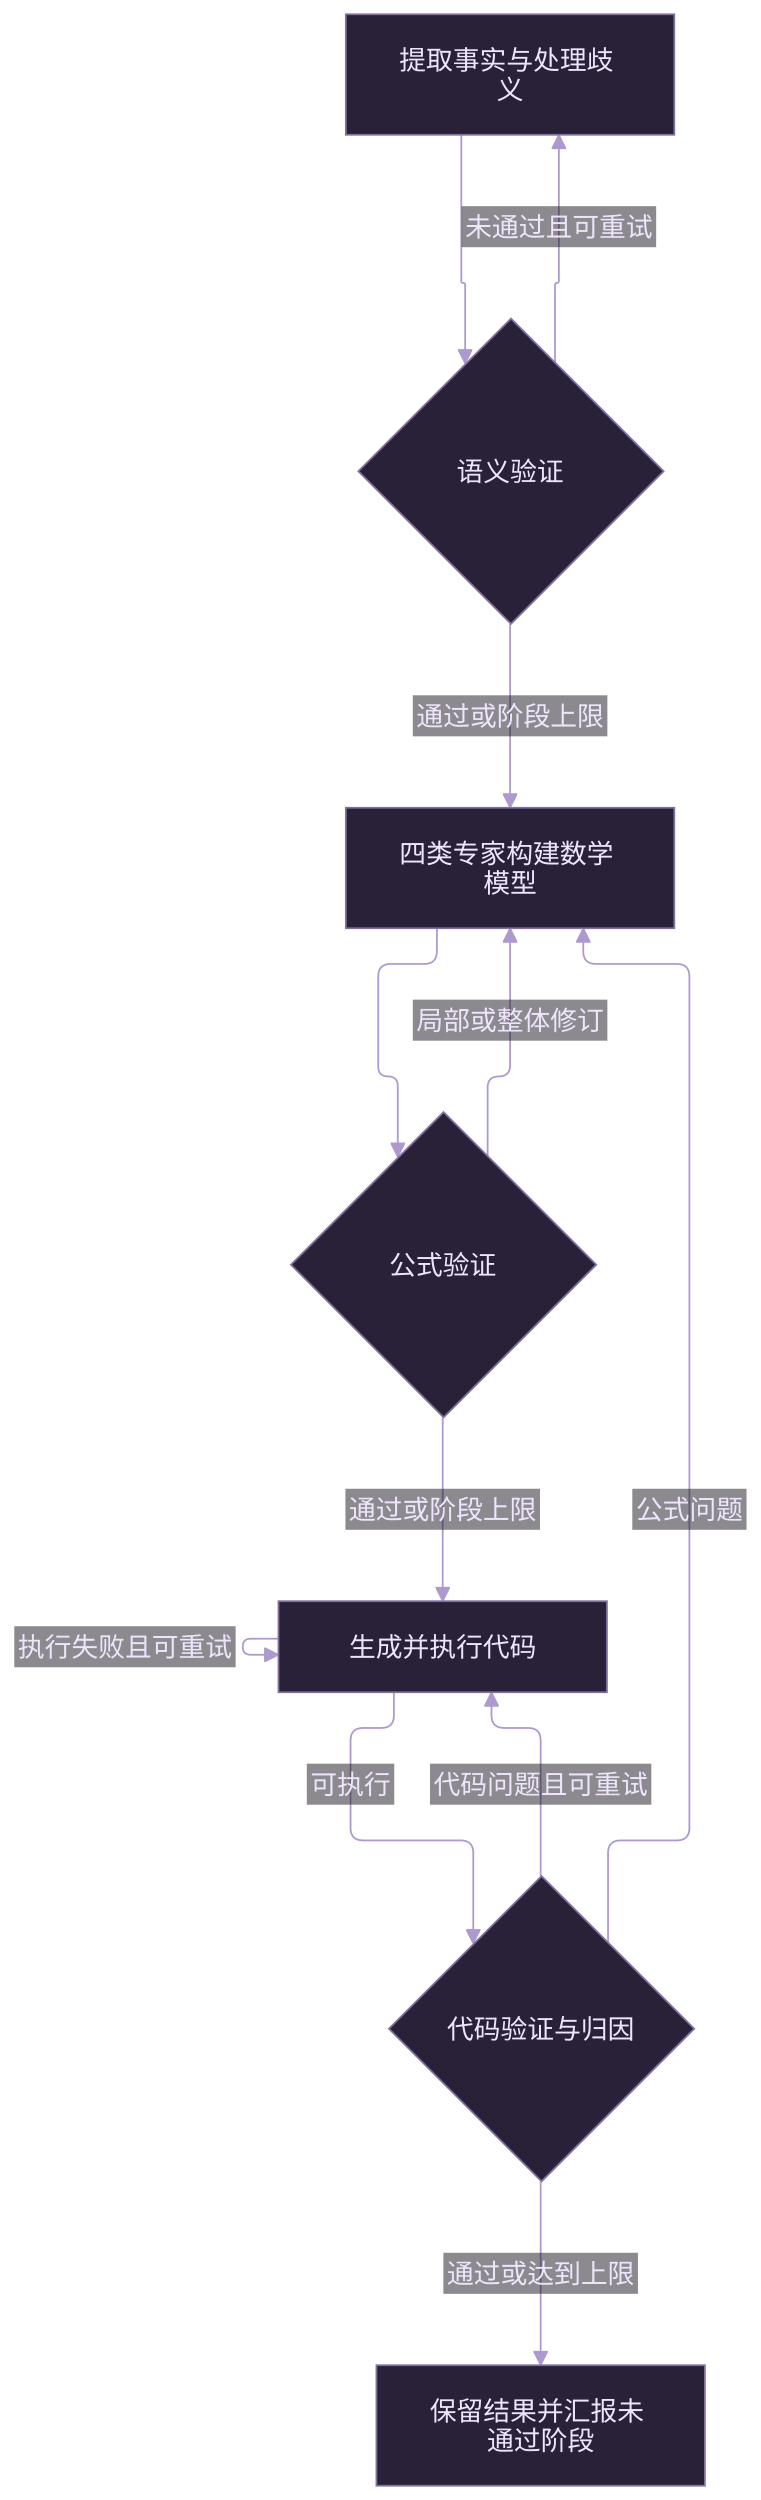
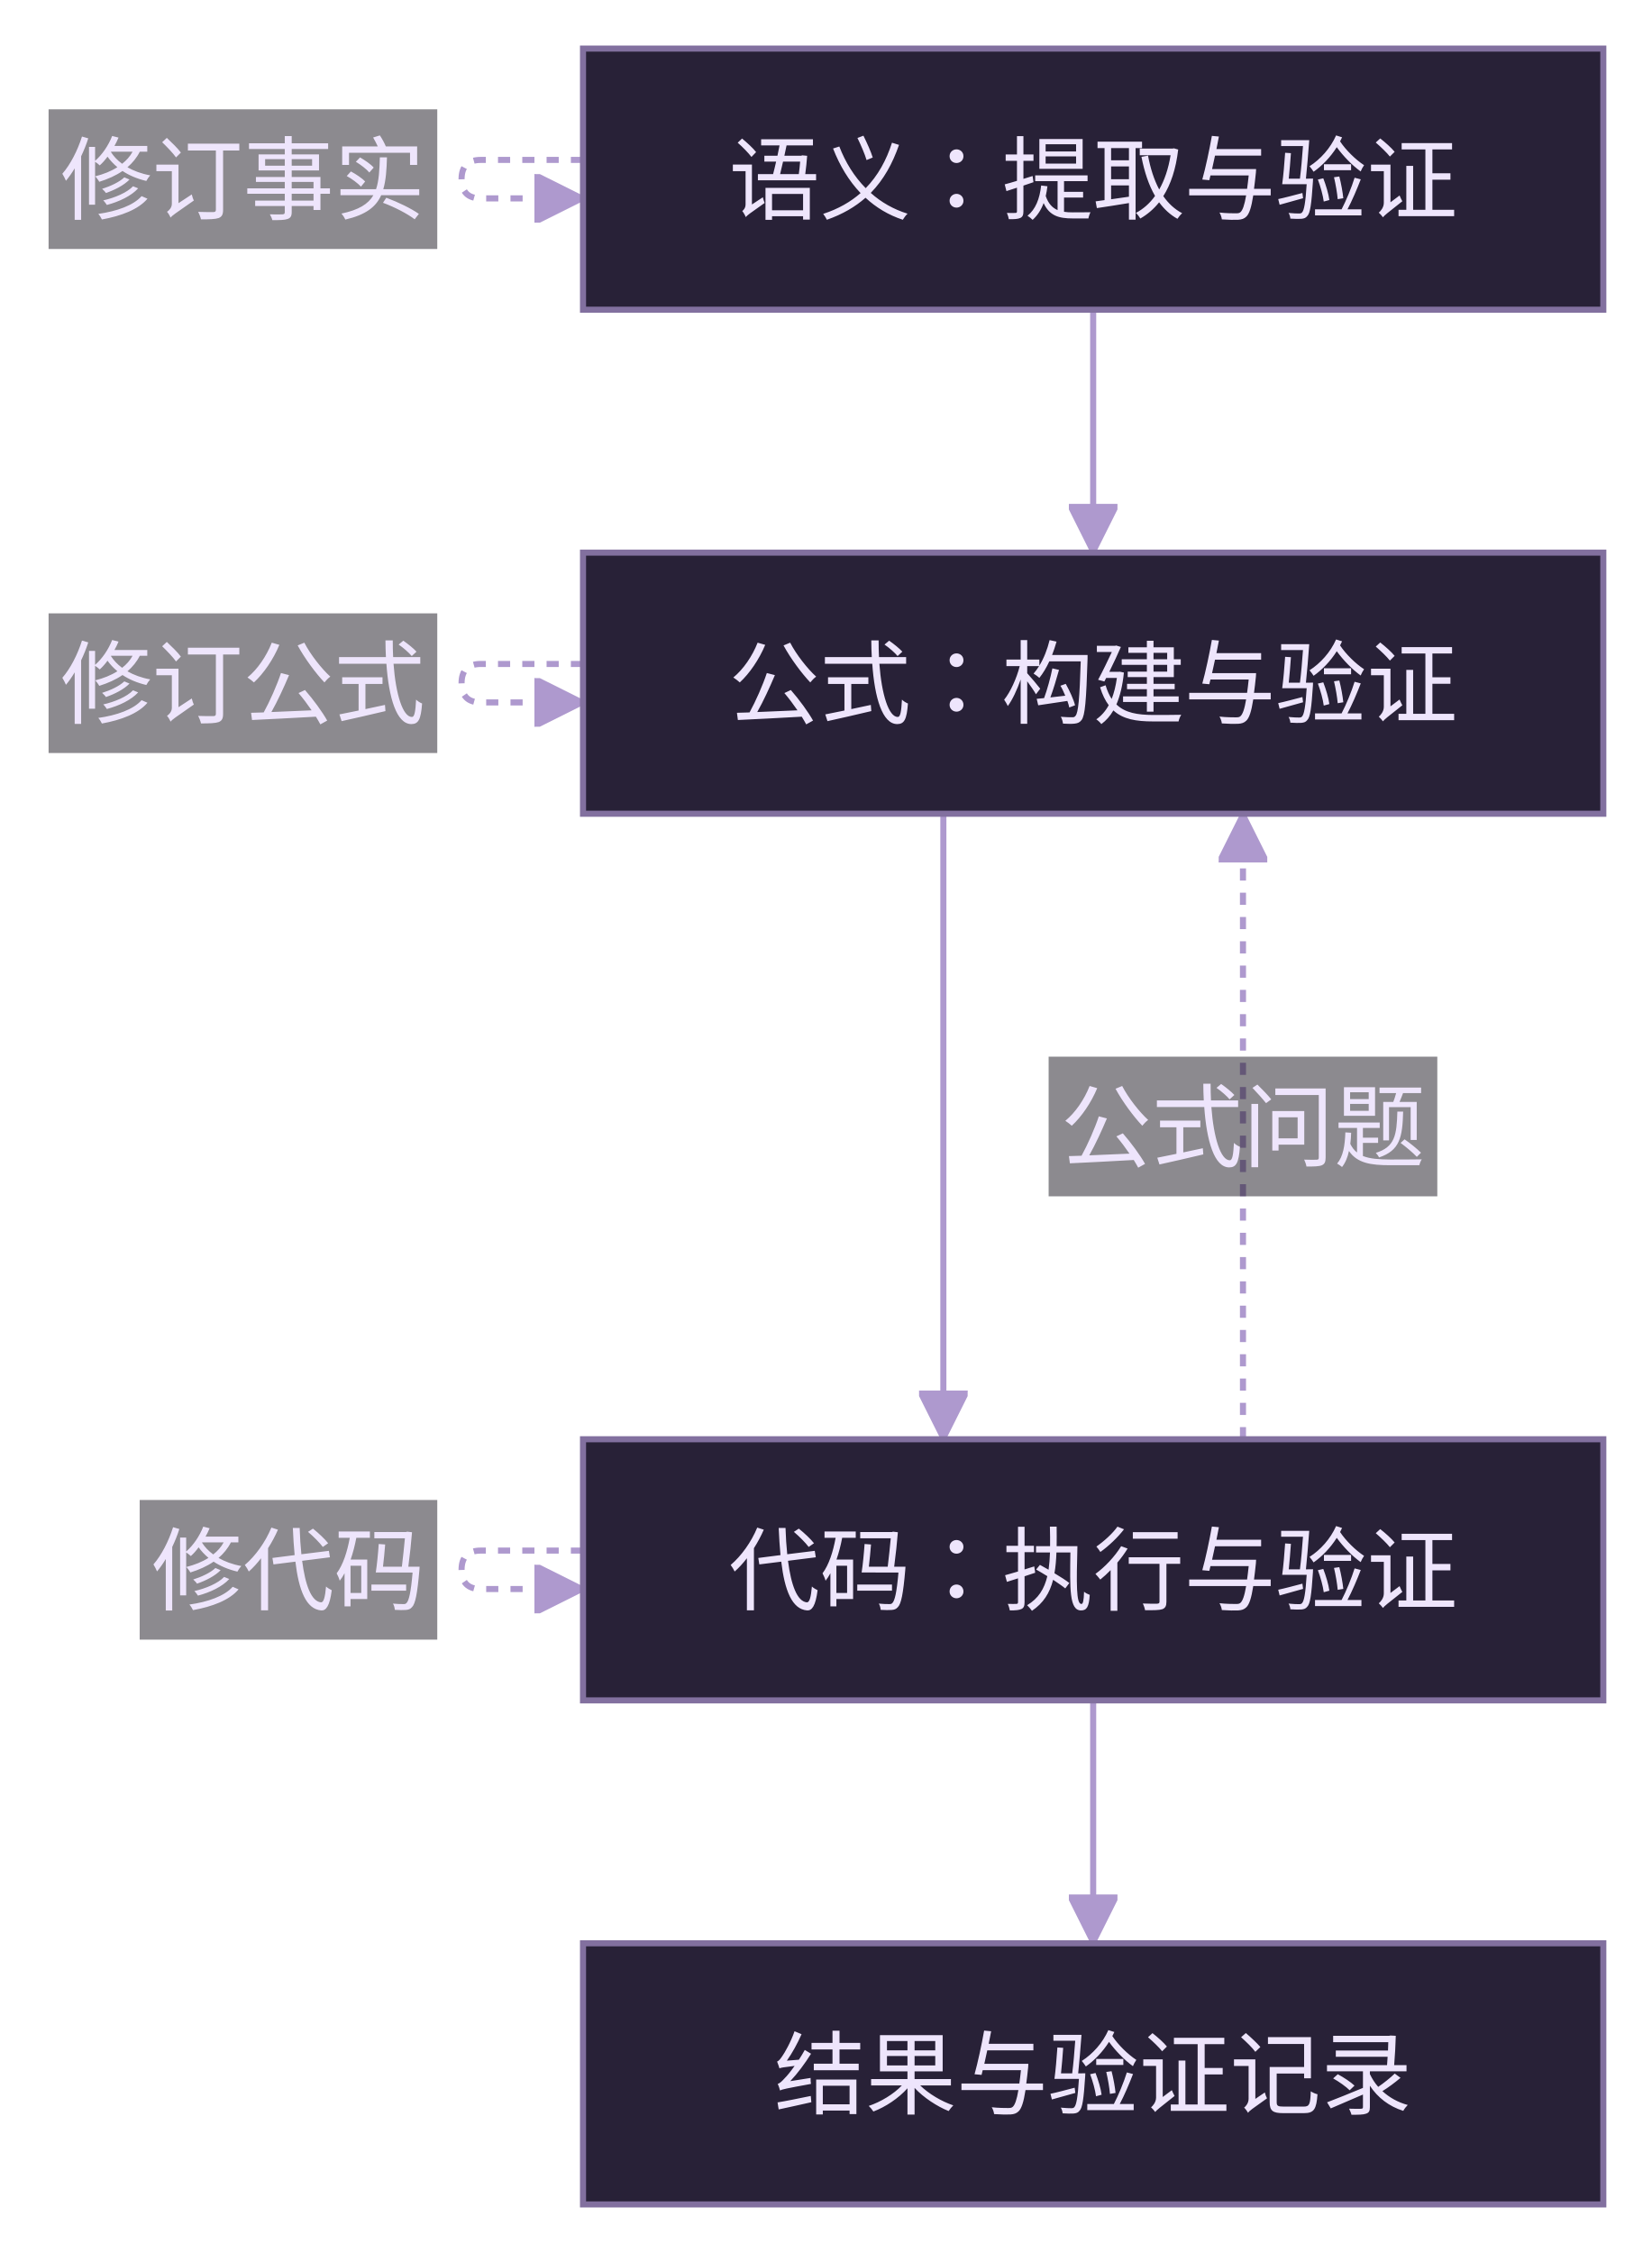
- <svg xmlns="http://www.w3.org/2000/svg" id="diagram-zh-trival-1" width="100%" class="flowchart" style="max-width: 426.208px;" viewBox="4 4 426.208 1400.5" role="graphics-document document" aria-roledescription="flowchart-v2">
+ <svg xmlns="http://www.w3.org/2000/svg" id="diagram-zh-trival-1" width="100%" class="flowchart" style="max-width: 272px;" viewBox="4 4 272 371" role="graphics-document document" aria-roledescription="flowchart-v2">
  <style>#diagram-zh-trival-1{font-family:Inter,Arial,sans-serif;font-size:15px;fill:#eee5fc;}@keyframes edge-animation-frame{from{stroke-dashoffset:0;}}@keyframes dash{to{stroke-dashoffset:0;}}#diagram-zh-trival-1 .edge-animation-slow{stroke-dasharray:9,5!important;stroke-dashoffset:900;animation:dash 50s linear infinite;stroke-linecap:round;}#diagram-zh-trival-1 .edge-animation-fast{stroke-dasharray:9,5!important;stroke-dashoffset:900;animation:dash 20s linear infinite;stroke-linecap:round;}#diagram-zh-trival-1 .error-icon{fill:#35283c;}#diagram-zh-trival-1 .error-text{fill:#cad7c3;stroke:#cad7c3;}#diagram-zh-trival-1 .edge-thickness-normal{stroke-width:1px;}#diagram-zh-trival-1 .edge-thickness-thick{stroke-width:3.5px;}#diagram-zh-trival-1 .edge-pattern-solid{stroke-dasharray:0;}#diagram-zh-trival-1 .edge-thickness-invisible{stroke-width:0;fill:none;}#diagram-zh-trival-1 .edge-pattern-dashed{stroke-dasharray:3;}#diagram-zh-trival-1 .edge-pattern-dotted{stroke-dasharray:2;}#diagram-zh-trival-1 .marker{fill:#ae99ce;stroke:#ae99ce;}#diagram-zh-trival-1 .marker.cross{stroke:#ae99ce;}#diagram-zh-trival-1 svg{font-family:Inter,Arial,sans-serif;font-size:15px;}#diagram-zh-trival-1 p{margin:0;}#diagram-zh-trival-1 .label{font-family:Inter,Arial,sans-serif;color:#eee5fc;}#diagram-zh-trival-1 .cluster-label text{fill:#cad7c3;}#diagram-zh-trival-1 .cluster-label span{color:#cad7c3;}#diagram-zh-trival-1 .cluster-label span p{background-color:transparent;}#diagram-zh-trival-1 .label text,#diagram-zh-trival-1 span{fill:#eee5fc;color:#eee5fc;}#diagram-zh-trival-1 .node rect,#diagram-zh-trival-1 .node circle,#diagram-zh-trival-1 .node ellipse,#diagram-zh-trival-1 .node polygon,#diagram-zh-trival-1 .node path{fill:#282137;stroke:#82709f;stroke-width:1px;}#diagram-zh-trival-1 .rough-node .label text,#diagram-zh-trival-1 .node .label text,#diagram-zh-trival-1 .image-shape .label,#diagram-zh-trival-1 .icon-shape .label{text-anchor:middle;}#diagram-zh-trival-1 .node .katex path{fill:#000;stroke:#000;stroke-width:1px;}#diagram-zh-trival-1 .rough-node .label,#diagram-zh-trival-1 .node .label,#diagram-zh-trival-1 .image-shape .label,#diagram-zh-trival-1 .icon-shape .label{text-align:center;}#diagram-zh-trival-1 .node.clickable{cursor:pointer;}#diagram-zh-trival-1 .root .anchor path{fill:#ae99ce!important;stroke-width:0;stroke:#ae99ce;}#diagram-zh-trival-1 .arrowheadPath{fill:#e6e9e0;}#diagram-zh-trival-1 .edgePaths .path{stroke:#ae99ce;stroke-width:1px;}#diagram-zh-trival-1 .flowchart-link{stroke:#ae99ce;fill:none;}#diagram-zh-trival-1 .edgeLabel{background-color:#19161f;text-align:center;}#diagram-zh-trival-1 .edgeLabel p{background-color:#19161f;}#diagram-zh-trival-1 .edgeLabel rect{opacity:0.5;background-color:#19161f;fill:#19161f;}#diagram-zh-trival-1 .labelBkg{background-color:rgba(25, 22, 31, 0.5);}#diagram-zh-trival-1 .cluster rect{fill:#211c29;stroke:#635271;stroke-width:1px;}#diagram-zh-trival-1 .cluster text{fill:#cad7c3;}#diagram-zh-trival-1 .cluster span{color:#cad7c3;}#diagram-zh-trival-1 .node .collapsed-indicator{fill:#635271;stroke:none;opacity:0.6;}#diagram-zh-trival-1 .node .collapsed-separator{stroke:#635271;stroke-width:0.75px;}#diagram-zh-trival-1 div.mermaidTooltip{position:absolute;text-align:center;max-width:200px;padding:2px;font-family:Inter,Arial,sans-serif;font-size:12px;background:#35283c;border:1px solid hsl(279, 0%, 29.608%);border-radius:2px;pointer-events:none;z-index:100;}#diagram-zh-trival-1 .flowchartTitleText{text-anchor:middle;font-size:18px;fill:#eee5fc;}#diagram-zh-trival-1 rect.text{fill:none;stroke-width:0;}#diagram-zh-trival-1 .icon-shape,#diagram-zh-trival-1 .image-shape{background-color:#19161f;text-align:center;}#diagram-zh-trival-1 .icon-shape p,#diagram-zh-trival-1 .image-shape p{background-color:#19161f;padding:2px;}#diagram-zh-trival-1 .icon-shape .label rect,#diagram-zh-trival-1 .image-shape .label rect{opacity:0.5;background-color:#19161f;fill:#19161f;}#diagram-zh-trival-1 .label-icon{display:inline-block;height:1em;overflow:visible;vertical-align:-0.125em;}#diagram-zh-trival-1 .node .label-icon path{fill:currentColor;stroke:revert;stroke-width:revert;}#diagram-zh-trival-1 .node .neo-node{stroke:#82709f;}#diagram-zh-trival-1 [data-look="neo"].node rect,#diagram-zh-trival-1 [data-look="neo"].cluster rect,#diagram-zh-trival-1 [data-look="neo"].node polygon{stroke:url(#diagram-zh-trival-1-gradient);filter:drop-shadow( 1px 2px 2px rgba(185,185,185,1));}#diagram-zh-trival-1 [data-look="neo"].swimlane.cluster rect{filter:none;}#diagram-zh-trival-1 [data-look="neo"].node path{stroke:url(#diagram-zh-trival-1-gradient);stroke-width:1px;}#diagram-zh-trival-1 [data-look="neo"].node .outer-path{filter:drop-shadow( 1px 2px 2px rgba(185,185,185,1));}#diagram-zh-trival-1 [data-look="neo"].node .neo-line path{stroke:#82709f;filter:none;}#diagram-zh-trival-1 [data-look="neo"].node circle{stroke:url(#diagram-zh-trival-1-gradient);filter:drop-shadow( 1px 2px 2px rgba(185,185,185,1));}#diagram-zh-trival-1 [data-look="neo"].node circle .state-start{fill:#000000;}#diagram-zh-trival-1 [data-look="neo"].icon-shape .icon{fill:url(#diagram-zh-trival-1-gradient);filter:drop-shadow( 1px 2px 2px rgba(185,185,185,1));}#diagram-zh-trival-1 [data-look="neo"].icon-shape .icon-neo path{stroke:url(#diagram-zh-trival-1-gradient);filter:drop-shadow( 1px 2px 2px rgba(185,185,185,1));}#diagram-zh-trival-1 :root{--mermaid-font-family:Inter,Arial,sans-serif;}</style>
  <g>
    <marker id="diagram-zh-trival-1_flowchart-v2-pointEnd" class="marker flowchart-v2" viewBox="0 0 10 10" refX="5" refY="5" markerUnits="userSpaceOnUse" markerWidth="8" markerHeight="8" orient="auto">
      <path d="M 0 0 L 10 5 L 0 10 z" class="arrowMarkerPath" style="stroke-width: 1; stroke-dasharray: 1, 0;" />
    </marker>
    <marker id="diagram-zh-trival-1_flowchart-v2-pointStart" class="marker flowchart-v2" viewBox="0 0 10 10" refX="4.5" refY="5" markerUnits="userSpaceOnUse" markerWidth="8" markerHeight="8" orient="auto">
      <path d="M 0 5 L 10 10 L 10 0 z" class="arrowMarkerPath" style="stroke-width: 1; stroke-dasharray: 1, 0;" />
    </marker>
    <marker id="diagram-zh-trival-1_flowchart-v2-pointEnd-margin" class="marker flowchart-v2" viewBox="0 0 11.5 14" refX="11.5" refY="7" markerUnits="userSpaceOnUse" markerWidth="10.5" markerHeight="14" orient="auto">
      <path d="M 0 0 L 11.5 7 L 0 14 z" class="arrowMarkerPath" style="stroke-width: 0; stroke-dasharray: 1, 0;" />
    </marker>
    <marker id="diagram-zh-trival-1_flowchart-v2-pointStart-margin" class="marker flowchart-v2" viewBox="0 0 11.5 14" refX="1" refY="7" markerUnits="userSpaceOnUse" markerWidth="11.5" markerHeight="14" orient="auto">
      <polygon points="0,7 11.5,14 11.5,0" class="arrowMarkerPath" style="stroke-width: 0; stroke-dasharray: 1, 0;" />
    </marker>
    <marker id="diagram-zh-trival-1_flowchart-v2-circleEnd" class="marker flowchart-v2" viewBox="0 0 10 10" refX="11" refY="5" markerUnits="userSpaceOnUse" markerWidth="11" markerHeight="11" orient="auto">
      <circle cx="5" cy="5" r="5" class="arrowMarkerPath" style="stroke-width: 1; stroke-dasharray: 1, 0;" />
    </marker>
    <marker id="diagram-zh-trival-1_flowchart-v2-circleStart" class="marker flowchart-v2" viewBox="0 0 10 10" refX="-1" refY="5" markerUnits="userSpaceOnUse" markerWidth="11" markerHeight="11" orient="auto">
      <circle cx="5" cy="5" r="5" class="arrowMarkerPath" style="stroke-width: 1; stroke-dasharray: 1, 0;" />
    </marker>
    <marker id="diagram-zh-trival-1_flowchart-v2-circleEnd-margin" class="marker flowchart-v2" viewBox="0 0 10 10" refY="5" refX="12.25" markerUnits="userSpaceOnUse" markerWidth="14" markerHeight="14" orient="auto">
      <circle cx="5" cy="5" r="5" class="arrowMarkerPath" style="stroke-width: 0; stroke-dasharray: 1, 0;" />
    </marker>
    <marker id="diagram-zh-trival-1_flowchart-v2-circleStart-margin" class="marker flowchart-v2" viewBox="0 0 10 10" refX="-2" refY="5" markerUnits="userSpaceOnUse" markerWidth="14" markerHeight="14" orient="auto">
      <circle cx="5" cy="5" r="5" class="arrowMarkerPath" style="stroke-width: 0; stroke-dasharray: 1, 0;" />
    </marker>
    <marker id="diagram-zh-trival-1_flowchart-v2-crossEnd" class="marker cross flowchart-v2" viewBox="0 0 11 11" refX="12" refY="5.2" markerUnits="userSpaceOnUse" markerWidth="11" markerHeight="11" orient="auto">
      <path d="M 1,1 l 9,9 M 10,1 l -9,9" class="arrowMarkerPath" style="stroke-width: 2; stroke-dasharray: 1, 0;" />
    </marker>
    <marker id="diagram-zh-trival-1_flowchart-v2-crossStart" class="marker cross flowchart-v2" viewBox="0 0 11 11" refX="-1" refY="5.2" markerUnits="userSpaceOnUse" markerWidth="11" markerHeight="11" orient="auto">
      <path d="M 1,1 l 9,9 M 10,1 l -9,9" class="arrowMarkerPath" style="stroke-width: 2; stroke-dasharray: 1, 0;" />
    </marker>
    <marker id="diagram-zh-trival-1_flowchart-v2-crossEnd-margin" class="marker cross flowchart-v2" viewBox="0 0 15 15" refX="17.7" refY="7.5" markerUnits="userSpaceOnUse" markerWidth="12" markerHeight="12" orient="auto">
      <path d="M 1,1 L 14,14 M 1,14 L 14,1" class="arrowMarkerPath" style="stroke-width: 2.5;" />
    </marker>
    <marker id="diagram-zh-trival-1_flowchart-v2-crossStart-margin" class="marker cross flowchart-v2" viewBox="0 0 15 15" refX="-3.5" refY="7.5" markerUnits="userSpaceOnUse" markerWidth="12" markerHeight="12" orient="auto">
      <path d="M 1,1 L 14,14 M 1,14 L 14,1" class="arrowMarkerPath" style="stroke-width: 2.5; stroke-dasharray: 1, 0;" />
    </marker>
    <g class="root">
      <g class="clusters" />
      <g class="edges edgePaths">
-         <path d="M262.417,79.5L262.417,131L262.417,161.417Q262.417,162.5 263.5,162.5L263.5,162.5Q264.583,162.5 264.583,163.583L264.583,182.5L264.583,203.667" id="diagram-zh-trival-1-L_Facts_Sem_0" class="edge-thickness-normal edge-pattern-solid edge-thickness-normal edge-pattern-solid flowchart-link" style=";" data-edge="true" data-et="edge" data-id="L_Facts_Sem_0" data-points="W3sieCI6MjYyLjQxNjY2NjY2NjY2NjYzLCJ5Ijo3OS41fSx7IngiOjI2Mi40MTY2NjY2NjY2NjY2MywieSI6MTMxfSx7IngiOjI2Mi40MTY2NjY2NjY2NjY2MywieSI6MTYyLjV9LHsieCI6MjY0LjU4MzMzMzMzMzMzMzMsInkiOjE2Mi41fSx7IngiOjI2NC41ODMzMzMzMzMzMzMzLCJ5IjoxODIuNX0seyJ4IjoyNjQuNTgzMzMzMzMzMzMzMywieSI6MjA3LjY2NjczMzc0MTc2MDI1fV0=" data-look="classic" marker-end="url(#diagram-zh-trival-1_flowchart-v2-pointEnd)" />
-         <path d="M314.917,207.667L314.917,182.5L314.917,163.583Q314.917,162.5 316,162.5L316,162.5Q317.083,162.5 317.083,161.417L317.083,83.5" id="diagram-zh-trival-1-L_Sem_Facts_0" class="edge-thickness-normal edge-pattern-solid edge-thickness-normal edge-pattern-solid flowchart-link" style=";" data-edge="true" data-et="edge" data-id="L_Sem_Facts_0" data-points="W3sieCI6MzE0LjkxNjY2NjY2NjY2NjYzLCJ5IjoyMDcuNjY2NzMzNzQxNzYwMjV9LHsieCI6MzE0LjkxNjY2NjY2NjY2NjYzLCJ5IjoxODIuNX0seyJ4IjozMTQuOTE2NjY2NjY2NjY2NjMsInkiOjE2Mi41fSx7IngiOjMxNy4wODMzMzMzMzMzMzMzLCJ5IjoxNjIuNX0seyJ4IjozMTcuMDgzMzMzMzMzMzMzMywieSI6NzkuNX1d" data-look="classic" marker-end="url(#diagram-zh-trival-1_flowchart-v2-pointEnd)" />
-         <path d="M289.75,353.5L289.75,452.5" id="diagram-zh-trival-1-L_Sem_Form_0" class="edge-thickness-normal edge-pattern-solid edge-thickness-normal edge-pattern-solid flowchart-link" style=";" data-edge="true" data-et="edge" data-id="L_Sem_Form_0" data-points="W3sieCI6Mjg5Ljc1LCJ5IjozNTMuNX0seyJ4IjoyODkuNzUsInkiOjQ1Ni41fV0=" data-look="classic" marker-end="url(#diagram-zh-trival-1_flowchart-v2-pointEnd)" />
-         <path d="M248.75,524L248.75,536.929Q248.75,544 241.679,544L222.946,544Q215.875,544 215.875,551.071L215.875,575.5L215.875,601.521Q215.875,607 221.354,607L221.354,607Q226.833,607 226.833,612.479L226.833,627L226.833,648.167" id="diagram-zh-trival-1-L_Form_FCheck_0" class="edge-thickness-normal edge-pattern-solid edge-thickness-normal edge-pattern-solid flowchart-link" style=";" data-edge="true" data-et="edge" data-id="L_Form_FCheck_0" data-points="W3sieCI6MjQ4Ljc1LCJ5Ijo1MjR9LHsieCI6MjQ4Ljc1LCJ5Ijo1NDR9LHsieCI6MjE1Ljg3NSwieSI6NTQ0fSx7IngiOjIxNS44NzUsInkiOjU3NS41fSx7IngiOjIxNS44NzUsInkiOjYwN30seyJ4IjoyMjYuODMzMzMzMzMzMzMzMzEsInkiOjYwN30seyJ4IjoyMjYuODMzMzMzMzMzMzMzMzEsInkiOjYyN30seyJ4IjoyMjYuODMzMzMzMzMzMzMzMzEsInkiOjY1Mi4xNjY3MzM3NDE3NjAzfV0=" data-look="classic" marker-end="url(#diagram-zh-trival-1_flowchart-v2-pointEnd)" />
-         <path d="M277.167,652.167L277.167,627L277.167,613.292Q277.167,607 283.458,607L283.458,607Q289.75,607 289.75,600.708L289.75,528" id="diagram-zh-trival-1-L_FCheck_Form_0" class="edge-thickness-normal edge-pattern-solid edge-thickness-normal edge-pattern-solid flowchart-link" style=";" data-edge="true" data-et="edge" data-id="L_FCheck_Form_0" data-points="W3sieCI6Mjc3LjE2NjY2NjY2NjY2NjYzLCJ5Ijo2NTIuMTY2NzMzNzQxNzYwM30seyJ4IjoyNzcuMTY2NjY2NjY2NjY2NjMsInkiOjYyN30seyJ4IjoyNzcuMTY2NjY2NjY2NjY2NjMsInkiOjYwN30seyJ4IjoyODkuNzUsInkiOjYwN30seyJ4IjoyODkuNzUsInkiOjUyNH1d" data-look="classic" marker-end="url(#diagram-zh-trival-1_flowchart-v2-pointEnd)" />
-         <path d="M252,798L252,897" id="diagram-zh-trival-1-L_FCheck_Code_0" class="edge-thickness-normal edge-pattern-solid edge-thickness-normal edge-pattern-solid flowchart-link" style=";" data-edge="true" data-et="edge" data-id="L_FCheck_Code_0" data-points="W3sieCI6MjUyLCJ5Ijo3OTh9LHsieCI6MjUyLCJ5Ijo5MDF9XQ==" data-look="classic" marker-end="url(#diagram-zh-trival-1_flowchart-v2-pointEnd)" />
-         <path d="M160,922L144.5,922Q140,922 140,926.5L140,926.5Q140,931 144.5,931L156,931" id="diagram-zh-trival-1-L_Code_Code_0" class="edge-thickness-normal edge-pattern-solid edge-thickness-normal edge-pattern-solid flowchart-link" style=";" data-edge="true" data-et="edge" data-id="L_Code_Code_0" data-points="W3sieCI6MTYwLCJ5Ijo5MjJ9LHsieCI6MTQwLCJ5Ijo5MjJ9LHsieCI6MTQwLCJ5Ijo5MzF9LHsieCI6MTYwLCJ5Ijo5MzF9XQ==" data-look="classic" marker-end="url(#diagram-zh-trival-1_flowchart-v2-pointEnd)" />
-         <path d="M224.667,952L224.667,964.929Q224.667,972 217.596,972L207.446,972Q200.375,972 200.375,979.071L200.375,1027.929Q200.375,1035 207.446,1035L262.054,1035Q269.125,1035 269.125,1042.071L269.125,1055L269.125,1088.75" id="diagram-zh-trival-1-L_Code_CCheck_0" class="edge-thickness-normal edge-pattern-solid edge-thickness-normal edge-pattern-solid flowchart-link" style=";" data-edge="true" data-et="edge" data-id="L_Code_CCheck_0" data-points="W3sieCI6MjI0LjY2NjY2NjY2NjY2NjY2LCJ5Ijo5NTJ9LHsieCI6MjI0LjY2NjY2NjY2NjY2NjY2LCJ5Ijo5NzJ9LHsieCI6MjAwLjM3NSwieSI6OTcyfSx7IngiOjIwMC4zNzUsInkiOjEwMzV9LHsieCI6MjY5LjEyNSwieSI6MTAzNX0seyJ4IjoyNjkuMTI1LCJ5IjoxMDU1fSx7IngiOjI2OS4xMjUsInkiOjEwOTIuNzUwMDE5MDczNDg2M31d" data-look="classic" marker-end="url(#diagram-zh-trival-1_flowchart-v2-pointEnd)" />
-         <path d="M306.875,1055L306.875,979.071Q306.875,972 299.804,972L286.404,972Q279.333,972 279.333,964.929L279.333,956" id="diagram-zh-trival-1-L_CCheck_Code_0" class="edge-thickness-normal edge-pattern-solid edge-thickness-normal edge-pattern-solid flowchart-link" style=";" data-edge="true" data-et="edge" data-id="L_CCheck_Code_0" data-points="W3sieCI6MzA2Ljg3NSwieSI6MTA1NX0seyJ4IjozMDYuODc1LCJ5Ijo5NzJ9LHsieCI6Mjc5LjMzMzMzMzMzMzMzMzMsInkiOjk3Mn0seyJ4IjoyNzkuMzMzMzMzMzMzMzMzMywieSI6OTUyfV0=" data-look="classic" marker-end="url(#diagram-zh-trival-1_flowchart-v2-pointEnd)" />
-         <path d="M344.625,1092.75L344.625,1055L344.625,1042.071Q344.625,1035 351.696,1035L383.137,1035Q390.208,1035 390.208,1027.929L390.208,1003.5L390.208,926.5L390.208,712.5L390.208,575.5L390.208,551.071Q390.208,544 383.137,544L337.821,544Q330.75,544 330.75,536.929L330.75,528" id="diagram-zh-trival-1-L_CCheck_Form_0" class="edge-thickness-normal edge-pattern-solid edge-thickness-normal edge-pattern-solid flowchart-link" style=";" data-edge="true" data-et="edge" data-id="L_CCheck_Form_0" data-points="W3sieCI6MzQ0LjYyNSwieSI6MTA5Mi43NTAwMTkwNzM0ODYzfSx7IngiOjM0NC42MjUsInkiOjEwNTV9LHsieCI6MzQ0LjYyNSwieSI6MTAzNX0seyJ4IjozOTAuMjA4MzMzMzMzMzMzMywieSI6MTAzNX0seyJ4IjozOTAuMjA4MzMzMzMzMzMzMywieSI6MTAwMy41fSx7IngiOjM5MC4yMDgzMzMzMzMzMzMzLCJ5Ijo5MjYuNX0seyJ4IjozOTAuMjA4MzMzMzMzMzMzMywieSI6NzEyLjV9LHsieCI6MzkwLjIwODMzMzMzMzMzMzMsInkiOjU3NS41fSx7IngiOjM5MC4yMDgzMzMzMzMzMzMzLCJ5Ijo1NDR9LHsieCI6MzMwLjc1LCJ5Ijo1NDR9LHsieCI6MzMwLjc1LCJ5Ijo1MjR9XQ==" data-look="classic" marker-end="url(#diagram-zh-trival-1_flowchart-v2-pointEnd)" />
-         <path d="M306.875,1226L306.875,1325" id="diagram-zh-trival-1-L_CCheck_Finish_0" class="edge-thickness-normal edge-pattern-solid edge-thickness-normal edge-pattern-solid flowchart-link" style=";" data-edge="true" data-et="edge" data-id="L_CCheck_Finish_0" data-points="W3sieCI6MzA2Ljg3NSwieSI6MTIyNn0seyJ4IjozMDYuODc1LCJ5IjoxMzI5fV0=" data-look="classic" marker-end="url(#diagram-zh-trival-1_flowchart-v2-pointEnd)" />
+         <path d="M184,55L184,91" id="diagram-zh-trival-1-L_Facts_Form_0" class="edge-thickness-normal edge-pattern-solid edge-thickness-normal edge-pattern-solid flowchart-link" style=";" data-edge="true" data-et="edge" data-id="L_Facts_Form_0" data-points="W3sieCI6MTg0LCJ5Ijo1NX0seyJ4IjoxODQsInkiOjk1fV0=" data-look="classic" marker-end="url(#diagram-zh-trival-1_flowchart-v2-pointEnd)" />
+         <path d="M159.333,138L159.333,189.5L159.333,221L159.333,221L159.333,237" id="diagram-zh-trival-1-L_Form_Code_0" class="edge-thickness-normal edge-pattern-solid edge-thickness-normal edge-pattern-solid flowchart-link" style=";" data-edge="true" data-et="edge" data-id="L_Form_Code_0" data-points="W3sieCI6MTU5LjMzMzMzMzMzMzMzMzMxLCJ5IjoxMzh9LHsieCI6MTU5LjMzMzMzMzMzMzMzMzMxLCJ5IjoxODkuNX0seyJ4IjoxNTkuMzMzMzMzMzMzMzMzMzEsInkiOjIyMX0seyJ4IjoxNTkuMzMzMzMzMzMzMzMzMzEsInkiOjIyMX0seyJ4IjoxNTkuMzMzMzMzMzMzMzMzMzEsInkiOjI0MX1d" data-look="classic" marker-end="url(#diagram-zh-trival-1_flowchart-v2-pointEnd)" />
+         <path d="M184,284L184,320" id="diagram-zh-trival-1-L_Code_Finish_0" class="edge-thickness-normal edge-pattern-solid edge-thickness-normal edge-pattern-solid flowchart-link" style=";" data-edge="true" data-et="edge" data-id="L_Code_Finish_0" data-points="W3sieCI6MTg0LCJ5IjoyODR9LHsieCI6MTg0LCJ5IjozMjR9XQ==" data-look="classic" marker-end="url(#diagram-zh-trival-1_flowchart-v2-pointEnd)" />
+         <path d="M100,30.333L83.167,30.333Q80,30.333 80,33.5L80,33.5Q80,36.667 83.167,36.667L96,36.667" id="diagram-zh-trival-1-L_Facts_Facts_0" class="edge-thickness-normal edge-pattern-dotted edge-thickness-normal edge-pattern-solid flowchart-link" style=";" data-edge="true" data-et="edge" data-id="L_Facts_Facts_0" data-points="W3sieCI6MTAwLCJ5IjozMC4zMzMzMzMzMzMzMzMzMzZ9LHsieCI6ODAsInkiOjMwLjMzMzMzMzMzMzMzMzMzNn0seyJ4Ijo4MCwieSI6MzYuNjY2NjY2NjY2NjY2Njd9LHsieCI6MTAwLCJ5IjozNi42NjY2NjY2NjY2NjY2N31d" data-look="classic" marker-end="url(#diagram-zh-trival-1_flowchart-v2-pointEnd)" />
+         <path d="M100,113.333L83.167,113.333Q80,113.333 80,116.5L80,116.5Q80,119.667 83.167,119.667L96,119.667" id="diagram-zh-trival-1-L_Form_Form_0" class="edge-thickness-normal edge-pattern-dotted edge-thickness-normal edge-pattern-solid flowchart-link" style=";" data-edge="true" data-et="edge" data-id="L_Form_Form_0" data-points="W3sieCI6MTAwLCJ5IjoxMTMuMzMzMzMzMzMzMzMzMzR9LHsieCI6ODAsInkiOjExMy4zMzMzMzMzMzMzMzMzNH0seyJ4Ijo4MCwieSI6MTE5LjY2NjY2NjY2NjY2NjY3fSx7IngiOjEwMCwieSI6MTE5LjY2NjY2NjY2NjY2NjY3fV0=" data-look="classic" marker-end="url(#diagram-zh-trival-1_flowchart-v2-pointEnd)" />
+         <path d="M100,259.333L83.167,259.333Q80,259.333 80,262.5L80,262.5Q80,265.667 83.167,265.667L96,265.667" id="diagram-zh-trival-1-L_Code_Code_0" class="edge-thickness-normal edge-pattern-dotted edge-thickness-normal edge-pattern-solid flowchart-link" style=";" data-edge="true" data-et="edge" data-id="L_Code_Code_0" data-points="W3sieCI6MTAwLCJ5IjoyNTkuMzMzMzMzMzMzMzMzMzd9LHsieCI6ODAsInkiOjI1OS4zMzMzMzMzMzMzMzMzN30seyJ4Ijo4MCwieSI6MjY1LjY2NjY2NjY2NjY2Njd9LHsieCI6MTAwLCJ5IjoyNjUuNjY2NjY2NjY2NjY2N31d" data-look="classic" marker-end="url(#diagram-zh-trival-1_flowchart-v2-pointEnd)" />
+         <path d="M208.667,241L208.667,158L208.667,158L208.667,142" id="diagram-zh-trival-1-L_Code_Form_0" class="edge-thickness-normal edge-pattern-dotted edge-thickness-normal edge-pattern-solid flowchart-link" style=";" data-edge="true" data-et="edge" data-id="L_Code_Form_0" data-points="W3sieCI6MjA4LjY2NjY2NjY2NjY2NjY2LCJ5IjoyNDF9LHsieCI6MjA4LjY2NjY2NjY2NjY2NjY2LCJ5IjoxNTh9LHsieCI6MjA4LjY2NjY2NjY2NjY2NjY2LCJ5IjoxNTh9LHsieCI6MjA4LjY2NjY2NjY2NjY2NjY2LCJ5IjoxMzh9XQ==" data-look="classic" marker-end="url(#diagram-zh-trival-1_flowchart-v2-pointEnd)" />
      </g>
      <g class="edgeLabels">
-         <g class="edgeLabel" transform="translate(317.0833, 131)">
-           <g class="label" data-id="L_Sem_Facts_0" transform="translate(0, -9.5)">
+         <g class="edgeLabel" transform="translate(44, 33.5)">
+           <g class="label" data-id="L_Facts_Facts_0" transform="translate(0, -9.5)">
            <g>
-               <rect class="background" style="" x="-54.5" y="-2" width="109" height="23" />
+               <rect class="background" style="" x="-32" y="-2" width="64" height="23" />
              <text y="-10.1" text-anchor="middle" style="">
                <tspan class="text-outer-tspan row" x="0" y="-0.1em" dy="1.1em" text-anchor="middle">
-                   <tspan font-style="normal" class="text-inner-tspan" font-weight="normal">未通过且可重试</tspan>
+                   <tspan font-style="normal" class="text-inner-tspan" font-weight="normal">修订事实</tspan>
                </tspan>
              </text>
            </g>
          </g>
        </g>
-         <g class="edgeLabel" transform="translate(289.75, 405)">
-           <g class="label" data-id="L_Sem_Form_0" transform="translate(0, -9.5)">
+         <g class="edgeLabel" transform="translate(44, 116.5)">
+           <g class="label" data-id="L_Form_Form_0" transform="translate(0, -9.5)">
            <g>
-               <rect class="background" style="" x="-54.5" y="-2" width="109" height="23" />
+               <rect class="background" style="" x="-32" y="-2" width="64" height="23" />
              <text y="-10.1" text-anchor="middle" style="">
                <tspan class="text-outer-tspan row" x="0" y="-0.1em" dy="1.1em" text-anchor="middle">
-                   <tspan font-style="normal" class="text-inner-tspan" font-weight="normal">通过或阶段上限</tspan>
+                   <tspan font-style="normal" class="text-inner-tspan" font-weight="normal">修订公式</tspan>
                </tspan>
              </text>
            </g>
          </g>
        </g>
-         <g class="edgeLabel" transform="translate(289.75, 575.5)">
-           <g class="label" data-id="L_FCheck_Form_0" transform="translate(0, -9.5)">
+         <g class="edgeLabel" transform="translate(51.5, 262.5)">
+           <g class="label" data-id="L_Code_Code_0" transform="translate(0, -9.5)">
            <g>
-               <rect class="background" style="" x="-54.5" y="-2" width="109" height="23" />
+               <rect class="background" style="" x="-24.5" y="-2" width="49" height="23" />
              <text y="-10.1" text-anchor="middle" style="">
                <tspan class="text-outer-tspan row" x="0" y="-0.1em" dy="1.1em" text-anchor="middle">
-                   <tspan font-style="normal" class="text-inner-tspan" font-weight="normal">局部或整体修订</tspan>
+                   <tspan font-style="normal" class="text-inner-tspan" font-weight="normal">修代码</tspan>
                </tspan>
              </text>
            </g>
          </g>
        </g>
-         <g class="edgeLabel" transform="translate(252, 849.5)">
-           <g class="label" data-id="L_FCheck_Code_0" transform="translate(0, -9.5)">
-             <g>
-               <rect class="background" style="" x="-54.5" y="-2" width="109" height="23" />
-               <text y="-10.1" text-anchor="middle" style="">
-                 <tspan class="text-outer-tspan row" x="0" y="-0.1em" dy="1.1em" text-anchor="middle">
-                   <tspan font-style="normal" class="text-inner-tspan" font-weight="normal">通过或阶段上限</tspan>
-                 </tspan>
-               </text>
-             </g>
-           </g>
-         </g>
-         <g class="edgeLabel" transform="translate(74, 926.5)">
-           <g class="label" data-id="L_Code_Code_0" transform="translate(0, -9.5)">
-             <g>
-               <rect class="background" style="" x="-62" y="-2" width="124" height="23" />
-               <text y="-10.1" text-anchor="middle" style="">
-                 <tspan class="text-outer-tspan row" x="0" y="-0.1em" dy="1.1em" text-anchor="middle">
-                   <tspan font-style="normal" class="text-inner-tspan" font-weight="normal">执行失败且可重试</tspan>
-                 </tspan>
-               </text>
-             </g>
-           </g>
-         </g>
-         <g class="edgeLabel" transform="translate(200.375, 1003.5)">
-           <g class="label" data-id="L_Code_CCheck_0" transform="translate(0, -9.5)">
-             <g>
-               <rect class="background" style="" x="-24.5" y="-2" width="49" height="23" />
-               <text y="-10.1" text-anchor="middle" style="">
-                 <tspan class="text-outer-tspan row" x="0" y="-0.1em" dy="1.1em" text-anchor="middle">
-                   <tspan font-style="normal" class="text-inner-tspan" font-weight="normal">可执行</tspan>
-                 </tspan>
-               </text>
-             </g>
-           </g>
-         </g>
-         <g class="edgeLabel" transform="translate(306.875, 1003.5)">
-           <g class="label" data-id="L_CCheck_Code_0" transform="translate(0, -9.5)">
-             <g>
-               <rect class="background" style="" x="-62" y="-2" width="124" height="23" />
-               <text y="-10.1" text-anchor="middle" style="">
-                 <tspan class="text-outer-tspan row" x="0" y="-0.1em" dy="1.1em" text-anchor="middle">
-                   <tspan font-style="normal" class="text-inner-tspan" font-weight="normal">代码问题且可重试</tspan>
-                 </tspan>
-               </text>
-             </g>
-           </g>
-         </g>
-         <g class="edgeLabel" transform="translate(390.2083, 849.5)">
-           <g class="label" data-id="L_CCheck_Form_0" transform="translate(0, -9.5)">
+         <g class="edgeLabel" transform="translate(208.6667, 189.5)">
+           <g class="label" data-id="L_Code_Form_0" transform="translate(0, -9.5)">
            <g>
              <rect class="background" style="" x="-32" y="-2" width="64" height="23" />
              <text y="-10.1" text-anchor="middle" style="">
                <tspan class="text-outer-tspan row" x="0" y="-0.1em" dy="1.1em" text-anchor="middle">
                  <tspan font-style="normal" class="text-inner-tspan" font-weight="normal">公式问题</tspan>
                </tspan>
              </text>
            </g>
          </g>
        </g>
-         <g class="edgeLabel" transform="translate(306.875, 1277.5)">
-           <g class="label" data-id="L_CCheck_Finish_0" transform="translate(0, -9.5)">
-             <g>
-               <rect class="background" style="" x="-54.5" y="-2" width="109" height="23" />
-               <text y="-10.1" text-anchor="middle" style="">
-                 <tspan class="text-outer-tspan row" x="0" y="-0.1em" dy="1.1em" text-anchor="middle">
-                   <tspan font-style="normal" class="text-inner-tspan" font-weight="normal">通过或达到上限</tspan>
-                 </tspan>
-               </text>
-             </g>
-           </g>
-         </g>
      </g>
      <g class="nodes">
-         <g class="node default" id="diagram-zh-trival-1-flowchart-Facts-0" data-look="classic" transform="translate(289.75, 45.75)">
-           <rect class="basic label-container" style="" x="-92" y="-33.75" width="184" height="67.5" />
-           <g class="label" style="" transform="translate(0, -17.75)">
-             <rect />
-             <g>
-               <rect class="background" style="stroke: none" />
-               <text y="-10.1" style="">
-                 <tspan class="text-outer-tspan row" x="0" y="-0.1em" dy="1.1em">
-                   <tspan font-style="normal" class="text-inner-tspan" font-weight="normal">提取事实与处理歧</tspan>
-                 </tspan>
-                 <tspan class="text-outer-tspan row" x="0" y="1em" dy="1.1em">
-                   <tspan font-style="normal" class="text-inner-tspan" font-weight="normal">义</tspan>
-                 </tspan>
-               </text>
-             </g>
-           </g>
-         </g>
-         <g class="node default" id="diagram-zh-trival-1-flowchart-Sem-1" data-look="classic" transform="translate(289.75, 268)">
-           <polygon points="85.5,0 171,-85.5 85.5,-171 0,-85.5" class="label-container" transform="translate(-85, 85.5)" />
+         <g class="node default" id="diagram-zh-trival-1-flowchart-Facts-0" data-look="classic" transform="translate(184, 33.5)">
+           <rect class="basic label-container" style="" x="-84" y="-21.5" width="168" height="43" />
          <g class="label" style="" transform="translate(0, -9.5)">
            <rect />
            <g>
              <rect class="background" style="stroke: none" />
              <text y="-10.1" style="">
                <tspan class="text-outer-tspan row" x="0" y="-0.1em" dy="1.1em">
-                   <tspan font-style="normal" class="text-inner-tspan" font-weight="normal">语义验证</tspan>
+                   <tspan font-style="normal" class="text-inner-tspan" font-weight="normal">语义：提取与验证</tspan>
                </tspan>
              </text>
            </g>
          </g>
        </g>
-         <g class="node default" id="diagram-zh-trival-1-flowchart-Form-5" data-look="classic" transform="translate(289.75, 490.25)">
-           <rect class="basic label-container" style="" x="-92" y="-33.75" width="184" height="67.5" />
-           <g class="label" style="" transform="translate(0, -17.75)">
-             <rect />
-             <g>
-               <rect class="background" style="stroke: none" />
-               <text y="-10.1" style="">
-                 <tspan class="text-outer-tspan row" x="0" y="-0.1em" dy="1.1em">
-                   <tspan font-style="normal" class="text-inner-tspan" font-weight="normal">四类专家构建数学</tspan>
-                 </tspan>
-                 <tspan class="text-outer-tspan row" x="0" y="1em" dy="1.1em">
-                   <tspan font-style="normal" class="text-inner-tspan" font-weight="normal">模型</tspan>
-                 </tspan>
-               </text>
-             </g>
-           </g>
-         </g>
-         <g class="node default" id="diagram-zh-trival-1-flowchart-FCheck-7" data-look="classic" transform="translate(252, 712.5)">
-           <polygon points="85.5,0 171,-85.5 85.5,-171 0,-85.5" class="label-container" transform="translate(-85, 85.5)" />
+         <g class="node default" id="diagram-zh-trival-1-flowchart-Form-1" data-look="classic" transform="translate(184, 116.5)">
+           <rect class="basic label-container" style="" x="-84" y="-21.5" width="168" height="43" />
          <g class="label" style="" transform="translate(0, -9.5)">
            <rect />
            <g>
              <rect class="background" style="stroke: none" />
              <text y="-10.1" style="">
                <tspan class="text-outer-tspan row" x="0" y="-0.1em" dy="1.1em">
-                   <tspan font-style="normal" class="text-inner-tspan" font-weight="normal">公式验证</tspan>
+                   <tspan font-style="normal" class="text-inner-tspan" font-weight="normal">公式：构建与验证</tspan>
                </tspan>
              </text>
            </g>
          </g>
        </g>
-         <g class="node default" id="diagram-zh-trival-1-flowchart-Code-11" data-look="classic" transform="translate(252, 926.5)">
-           <rect class="basic label-container" style="" x="-92" y="-25.5" width="184" height="51" />
+         <g class="node default" id="diagram-zh-trival-1-flowchart-Code-2" data-look="classic" transform="translate(184, 262.5)">
+           <rect class="basic label-container" style="" x="-84" y="-21.5" width="168" height="43" />
          <g class="label" style="" transform="translate(0, -9.5)">
            <rect />
            <g>
              <rect class="background" style="stroke: none" />
              <text y="-10.1" style="">
                <tspan class="text-outer-tspan row" x="0" y="-0.1em" dy="1.1em">
-                   <tspan font-style="normal" class="text-inner-tspan" font-weight="normal">生成并执行代码</tspan>
+                   <tspan font-style="normal" class="text-inner-tspan" font-weight="normal">代码：执行与验证</tspan>
                </tspan>
              </text>
            </g>
          </g>
        </g>
-         <g class="node default" id="diagram-zh-trival-1-flowchart-CCheck-15" data-look="classic" transform="translate(306.875, 1140.5)">
-           <polygon points="85.5,0 171,-85.5 85.5,-171 0,-85.5" class="label-container" transform="translate(-85, 85.5)" />
+         <g class="node default" id="diagram-zh-trival-1-flowchart-Finish-3" data-look="classic" transform="translate(184, 345.5)">
+           <rect class="basic label-container" style="" x="-84" y="-21.5" width="168" height="43" />
          <g class="label" style="" transform="translate(0, -9.5)">
            <rect />
            <g>
              <rect class="background" style="stroke: none" />
              <text y="-10.1" style="">
                <tspan class="text-outer-tspan row" x="0" y="-0.1em" dy="1.1em">
-                   <tspan font-style="normal" class="text-inner-tspan" font-weight="normal">代码验证与归因</tspan>
-                 </tspan>
-               </text>
-             </g>
-           </g>
-         </g>
-         <g class="node default" id="diagram-zh-trival-1-flowchart-Finish-21" data-look="classic" transform="translate(306.875, 1362.75)">
-           <rect class="basic label-container" style="" x="-92" y="-33.75" width="184" height="67.5" />
-           <g class="label" style="" transform="translate(0, -17.75)">
-             <rect />
-             <g>
-               <rect class="background" style="stroke: none" />
-               <text y="-10.1" style="">
-                 <tspan class="text-outer-tspan row" x="0" y="-0.1em" dy="1.1em">
-                   <tspan font-style="normal" class="text-inner-tspan" font-weight="normal">保留结果并汇报未</tspan>
-                 </tspan>
-                 <tspan class="text-outer-tspan row" x="0" y="1em" dy="1.1em">
-                   <tspan font-style="normal" class="text-inner-tspan" font-weight="normal">通过阶段</tspan>
+                   <tspan font-style="normal" class="text-inner-tspan" font-weight="normal">结果与验证记录</tspan>
                </tspan>
              </text>
            </g>
          </g>
        </g>
      </g>
    </g>
  </g>
  <defs>
    <filter id="diagram-zh-trival-1-drop-shadow" height="130%" width="130%">
      <feDropShadow dx="4" dy="4" stdDeviation="0" flood-opacity="0.06" flood-color="#000000" />
    </filter>
  </defs>
  <defs>
    <filter id="diagram-zh-trival-1-drop-shadow-small" height="150%" width="150%">
      <feDropShadow dx="2" dy="2" stdDeviation="0" flood-opacity="0.06" flood-color="#000000" />
    </filter>
  </defs>
  <linearGradient id="diagram-zh-trival-1-gradient" gradientUnits="objectBoundingBox" x1="0%" y1="0%" x2="100%" y2="0%">
    <stop offset="0%" stop-color="#82709f" stop-opacity="1" />
    <stop offset="100%" stop-color="hsl(162.857, 0%, 26.667%)" stop-opacity="1" />
  </linearGradient>
</svg>
